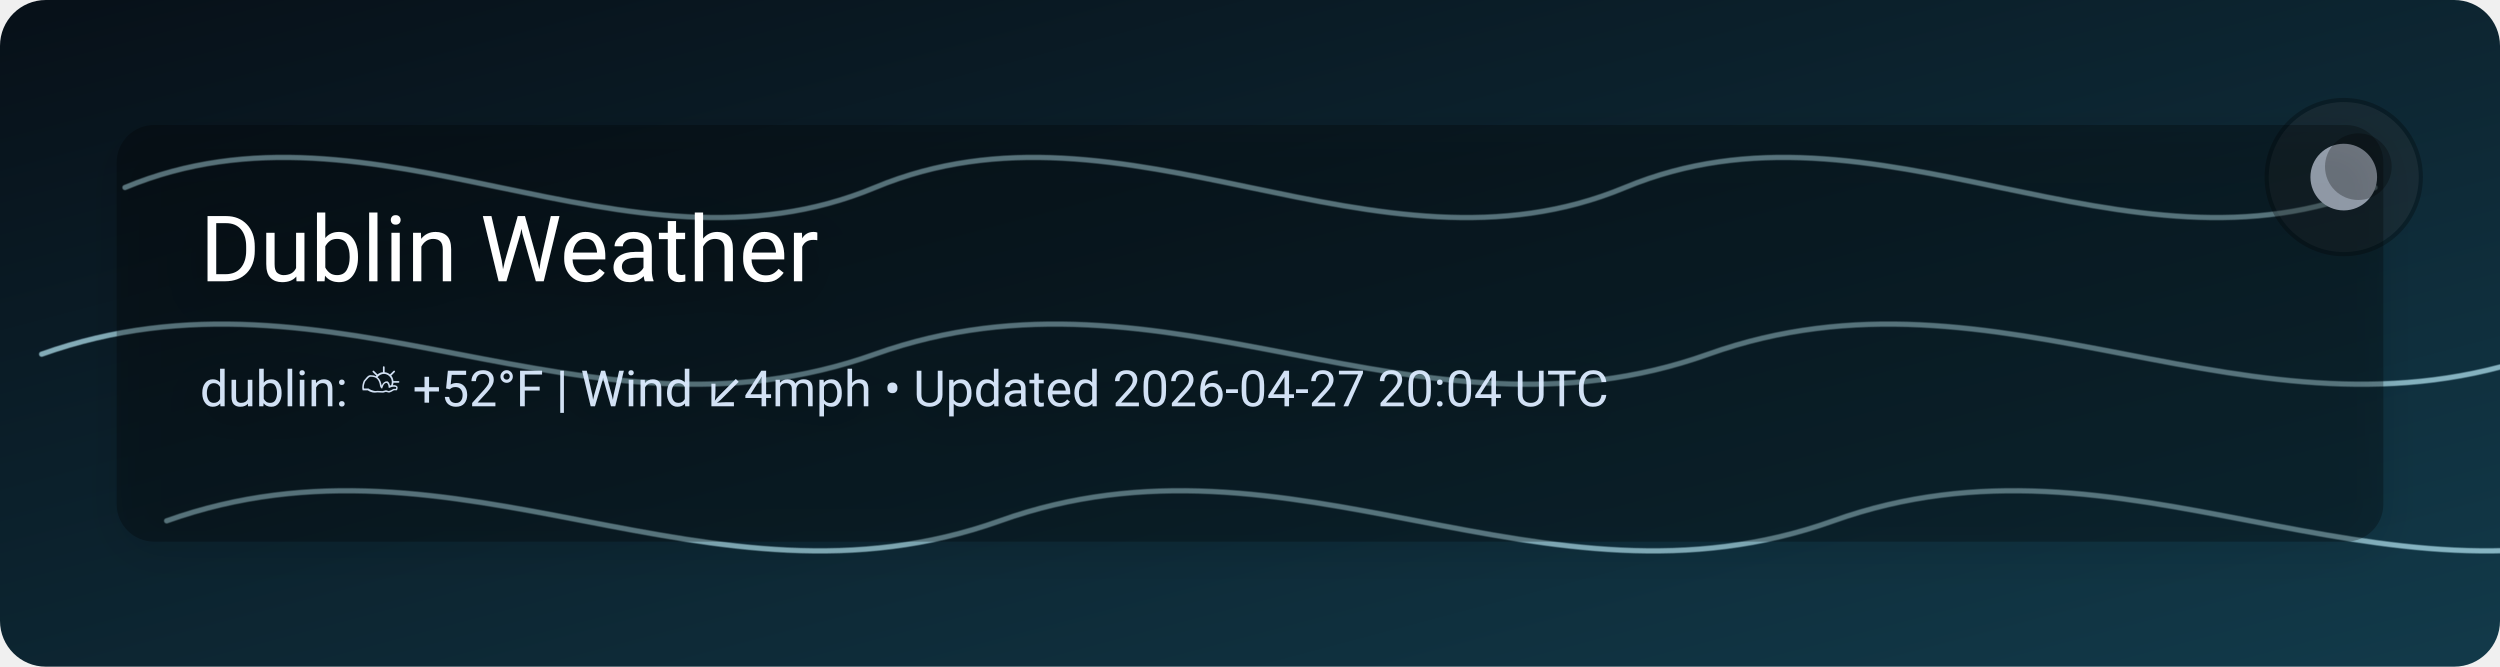
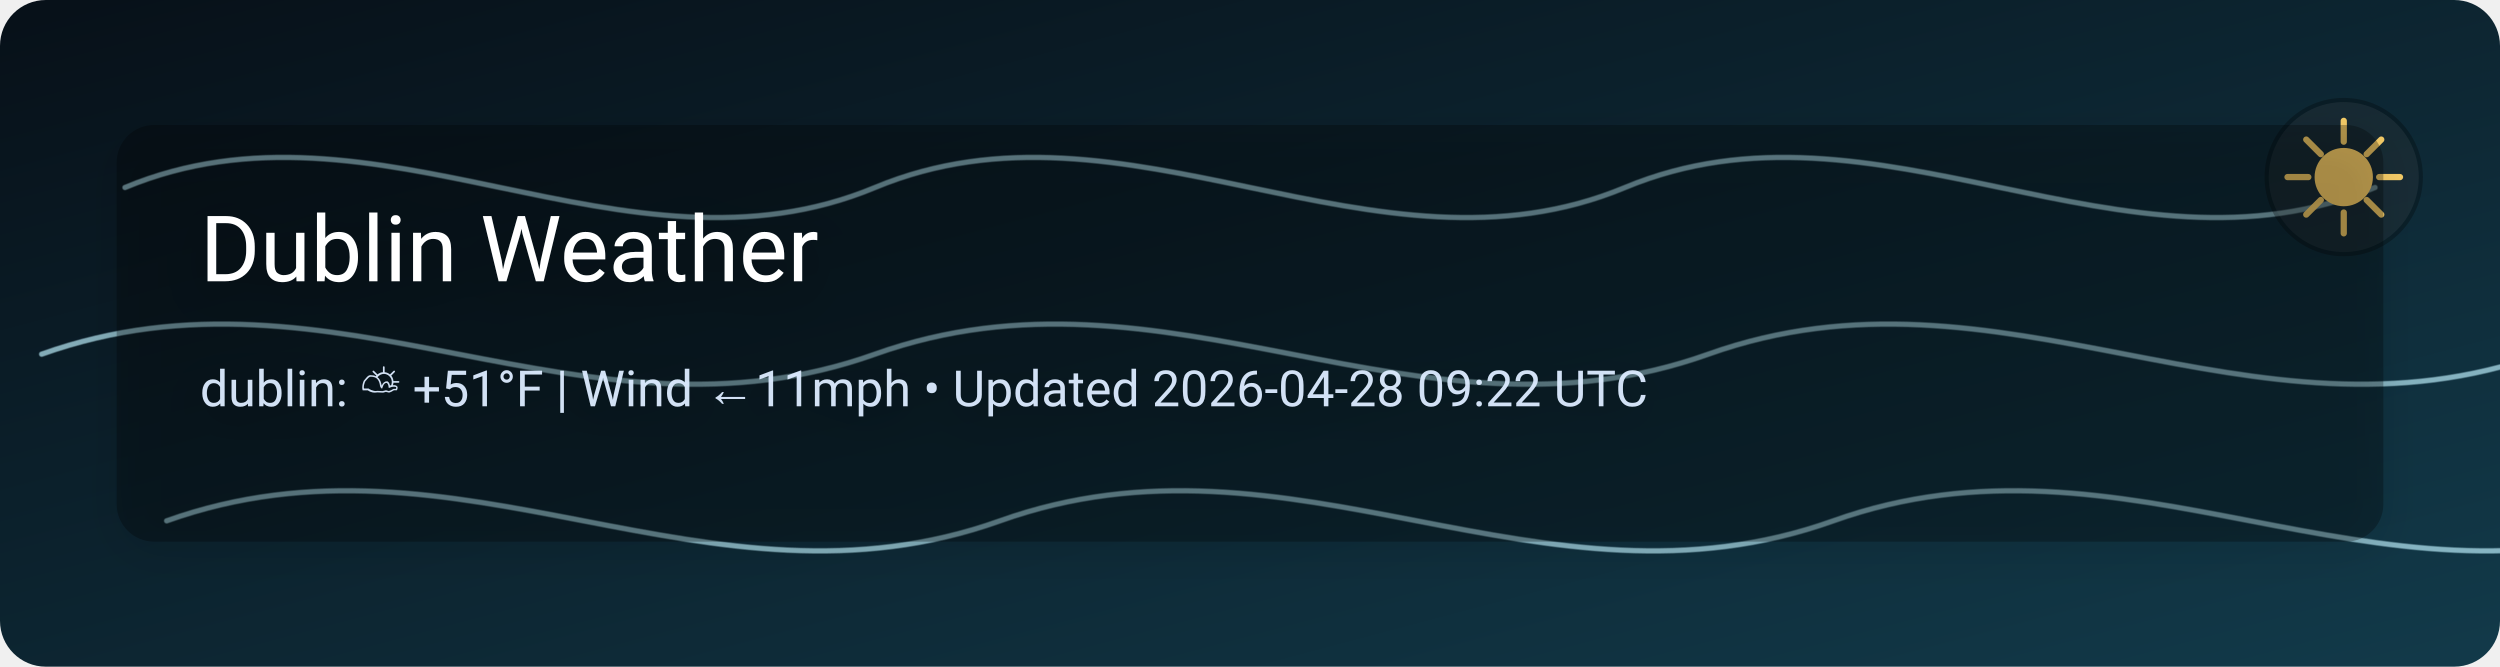
<svg xmlns="http://www.w3.org/2000/svg" width="1200" height="320" viewBox="0 0 1200 320">
  <defs>
    <linearGradient id="g" x1="0" y1="0" x2="1" y2="1">
      <stop offset="0" stop-color="#071018" />
      <stop offset="1" stop-color="#123a4a" />
    </linearGradient>
    <filter id="shadow" x="-20%" y="-20%" width="140%" height="140%">
      <feDropShadow dx="0" dy="6" stdDeviation="10" flood-color="#000" flood-opacity="0.35" />
    </filter>
  </defs>
  <style>
    .title { font: 44px system-ui, -apple-system, Segoe UI, Roboto, Arial; fill: #fff; }
    .sub   { font: 24px system-ui, -apple-system, Segoe UI, Roboto, Arial; fill: #dbeafe; opacity: .95; }
    .card  { fill: rgba(0,0,0,0.28); }

    @keyframes scrollDown { from { transform: translateY(-320px); } to { transform: translateY(0px); } }
    @keyframes scrollRight{ from { transform: translateX(-600px); } to { transform: translateX(0px); } }
    @keyframes scrollLeft { from { transform: translateX(0px); } to { transform: translateX(-600px); } }
    @keyframes driftDiag  { from { transform: translate(-180px,-140px); } to { transform: translate(180px,140px); } }
    @keyframes flash { 0%,90%,100% { opacity: 0; } 91%,93% { opacity: .65; } 94% { opacity: .1; } 95% { opacity: .45; } }

    .layerSlow  { opacity: .22; }
    .layerMed   { opacity: .30; }
    .layerFast  { opacity: .40; }

    .rainSlow { animation: scrollDown 2.6s linear infinite; }
    .rainMed  { animation: scrollDown 1.7s linear infinite; }
    .rainFast { animation: scrollDown 1.1s linear infinite; }

    .windSlow { animation: scrollRight 7.2s linear infinite; }
    .windMed  { animation: scrollRight 4.8s linear infinite; }
    .windFast { animation: scrollRight 3.2s linear infinite; }

    .fogSlow  { animation: scrollLeft 18s ease-in-out infinite; }
    .fogMed   { animation: scrollLeft 12s ease-in-out infinite; }
    .fogFast  { animation: scrollLeft 8s  ease-in-out infinite; }

    .snowSlow { animation: driftDiag 10s linear infinite; }
    .snowMed  { animation: driftDiag 7s  linear infinite; }
    .snowFast { animation: driftDiag 5s  linear infinite; }

    .flash { animation: flash 4.8s infinite; }

    /* Badge subtle float */
    @keyframes bob { 0%,100% { transform: translateY(0px); } 50% { transform: translateY(3px); } }
    .badge { animation: bob 2.8s ease-in-out infinite; }
  </style>
  <rect width="1200" height="320" rx="22" fill="url(#g)" />
  <g class="layerSlow windSlow" fill="none" stroke="#bff3ff" stroke-width="3" stroke-linecap="round">
    <path d="M 60 90 C 180 40, 300 140, 420 90 S 660 140, 780 90 S 1020 140, 1140 90" />
    <path d="M 20 170 C 160 120, 280 220, 420 170 S 680 220, 820 170 S 1080 220, 1220 170" />
    <path d="M 80 250 C 220 200, 340 300, 480 250 S 740 300, 880 250 S 1140 300, 1280 250" />
  </g>
  <g class="layerMed windMed" fill="none" stroke="#bff3ff" stroke-width="2.5" stroke-linecap="round">
    <path d="M 60 90 C 180 40, 300 140, 420 90 S 660 140, 780 90 S 1020 140, 1140 90" />
    <path d="M 20 170 C 160 120, 280 220, 420 170 S 680 220, 820 170 S 1080 220, 1220 170" />
    <path d="M 80 250 C 220 200, 340 300, 480 250 S 740 300, 880 250 S 1140 300, 1280 250" />
  </g>
  <g class="layerFast windFast" fill="none" stroke="#bff3ff" stroke-width="2" stroke-linecap="round">
    <path d="M 60 90 C 180 40, 300 140, 420 90 S 660 140, 780 90 S 1020 140, 1140 90" />
    <path d="M 20 170 C 160 120, 280 220, 420 170 S 680 220, 820 170 S 1080 220, 1220 170" />
    <path d="M 80 250 C 220 200, 340 300, 480 250 S 740 300, 880 250 S 1140 300, 1280 250" />
  </g>
  <g class="badge">
    <circle cx="1125" cy="85" r="38" fill="rgba(0,0,0,0.28)" />
    <circle cx="1125" cy="85" r="36" fill="rgba(255,255,255,0.06)" />
  </g>
  <g class="badge">
-     <circle cx="1125" cy="85" r="16" fill="#dbeafe" />
-     <circle cx="1132" cy="80" r="16" fill="rgba(0,0,0,0.28)" />
+     <circle cx="1125" cy="85" r="14" fill="#ffd36a" />
+     <g stroke="#ffd36a" stroke-width="3" stroke-linecap="round" opacity="0.95">
+       <line x1="1125" y1="58" x2="1125" y2="68" />
+       <line x1="1125" y1="102" x2="1125" y2="112" />
+       <line x1="1098" y1="85" x2="1108" y2="85" />
+       <line x1="1142" y1="85" x2="1152" y2="85" />
+       <line x1="1107" y1="67" x2="1114" y2="74" />
+       <line x1="1136" y1="96" x2="1143" y2="103" />
+       <line x1="1136" y1="74" x2="1143" y2="67" />
+       <line x1="1107" y1="103" x2="1114" y2="96" />
+     </g>
  </g>
  <g filter="url(#shadow)">
    <rect x="56" y="60" width="1088" height="200" rx="18" class="card" />
    <text x="96" y="135" class="title">Dublin Weather</text>
-     <text x="96" y="195" class="sub">dublin: ⛅  +52°F | Wind ↙4mph • Updated 2026-04-27 20:04 UTC</text>
+     <text x="96" y="195" class="sub">dublin: ⛅  +51°F | Wind ←11mph • Updated 2026-04-28 09:22 UTC</text>
  </g>
</svg>
